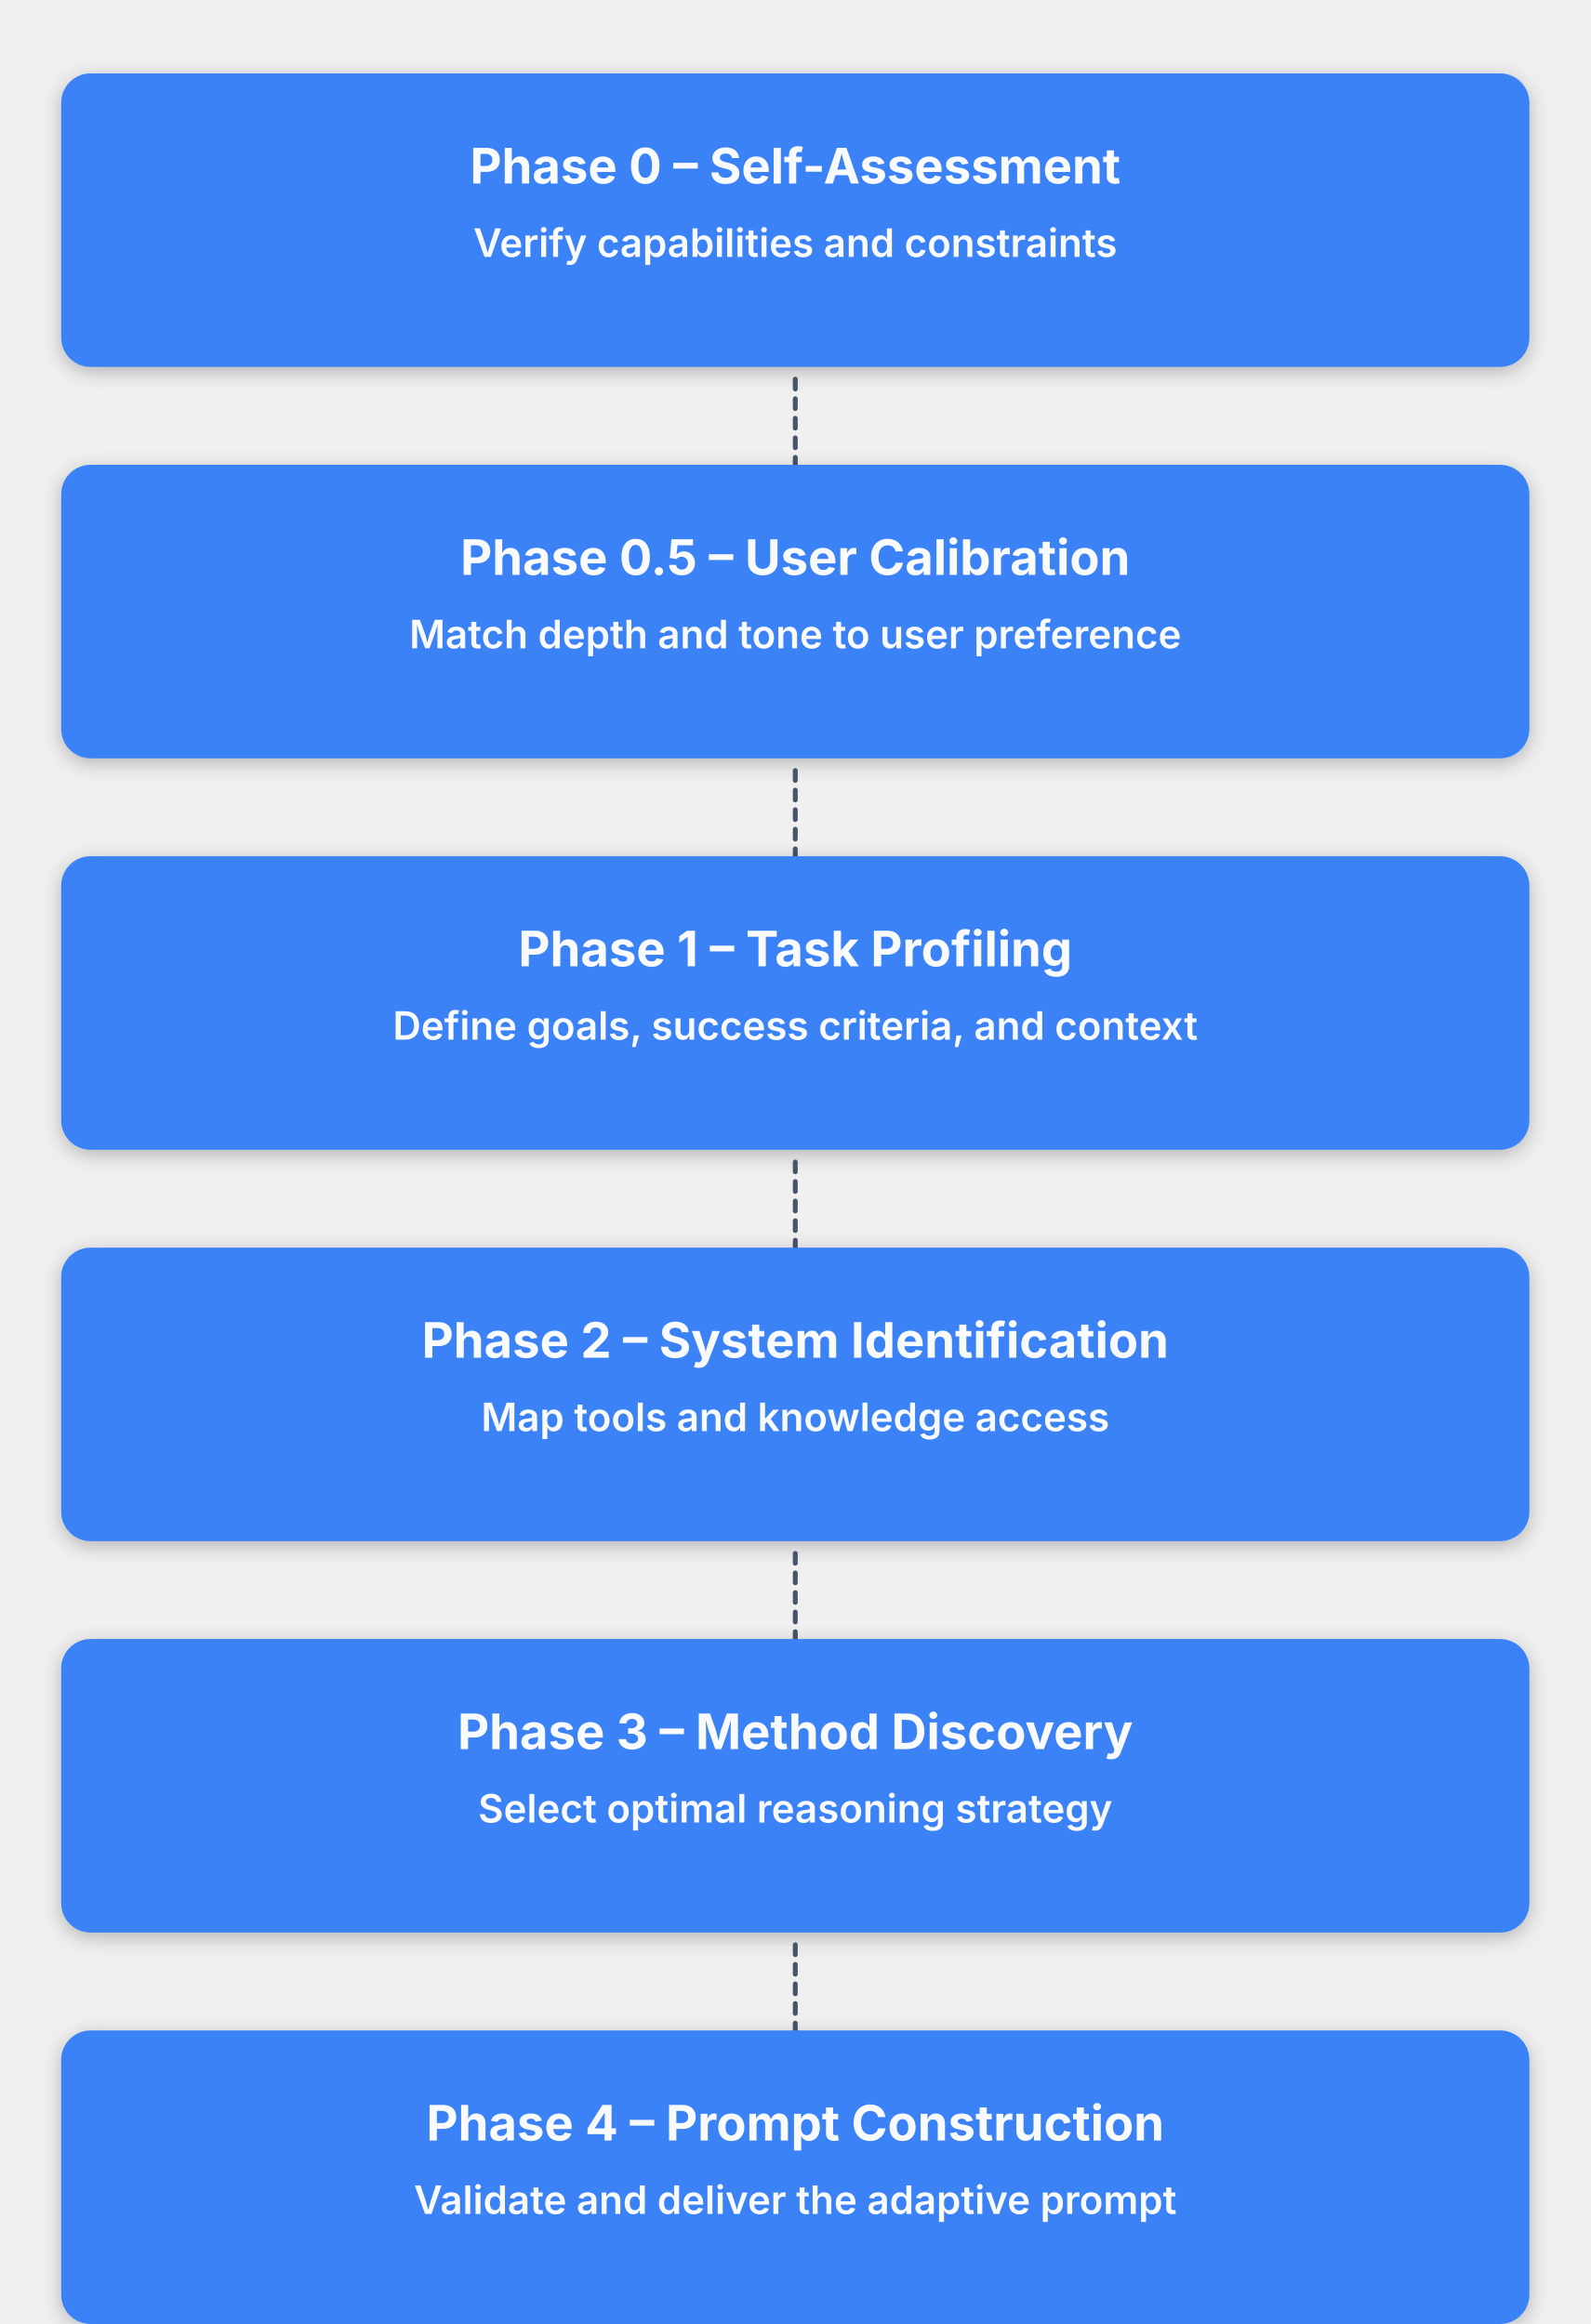
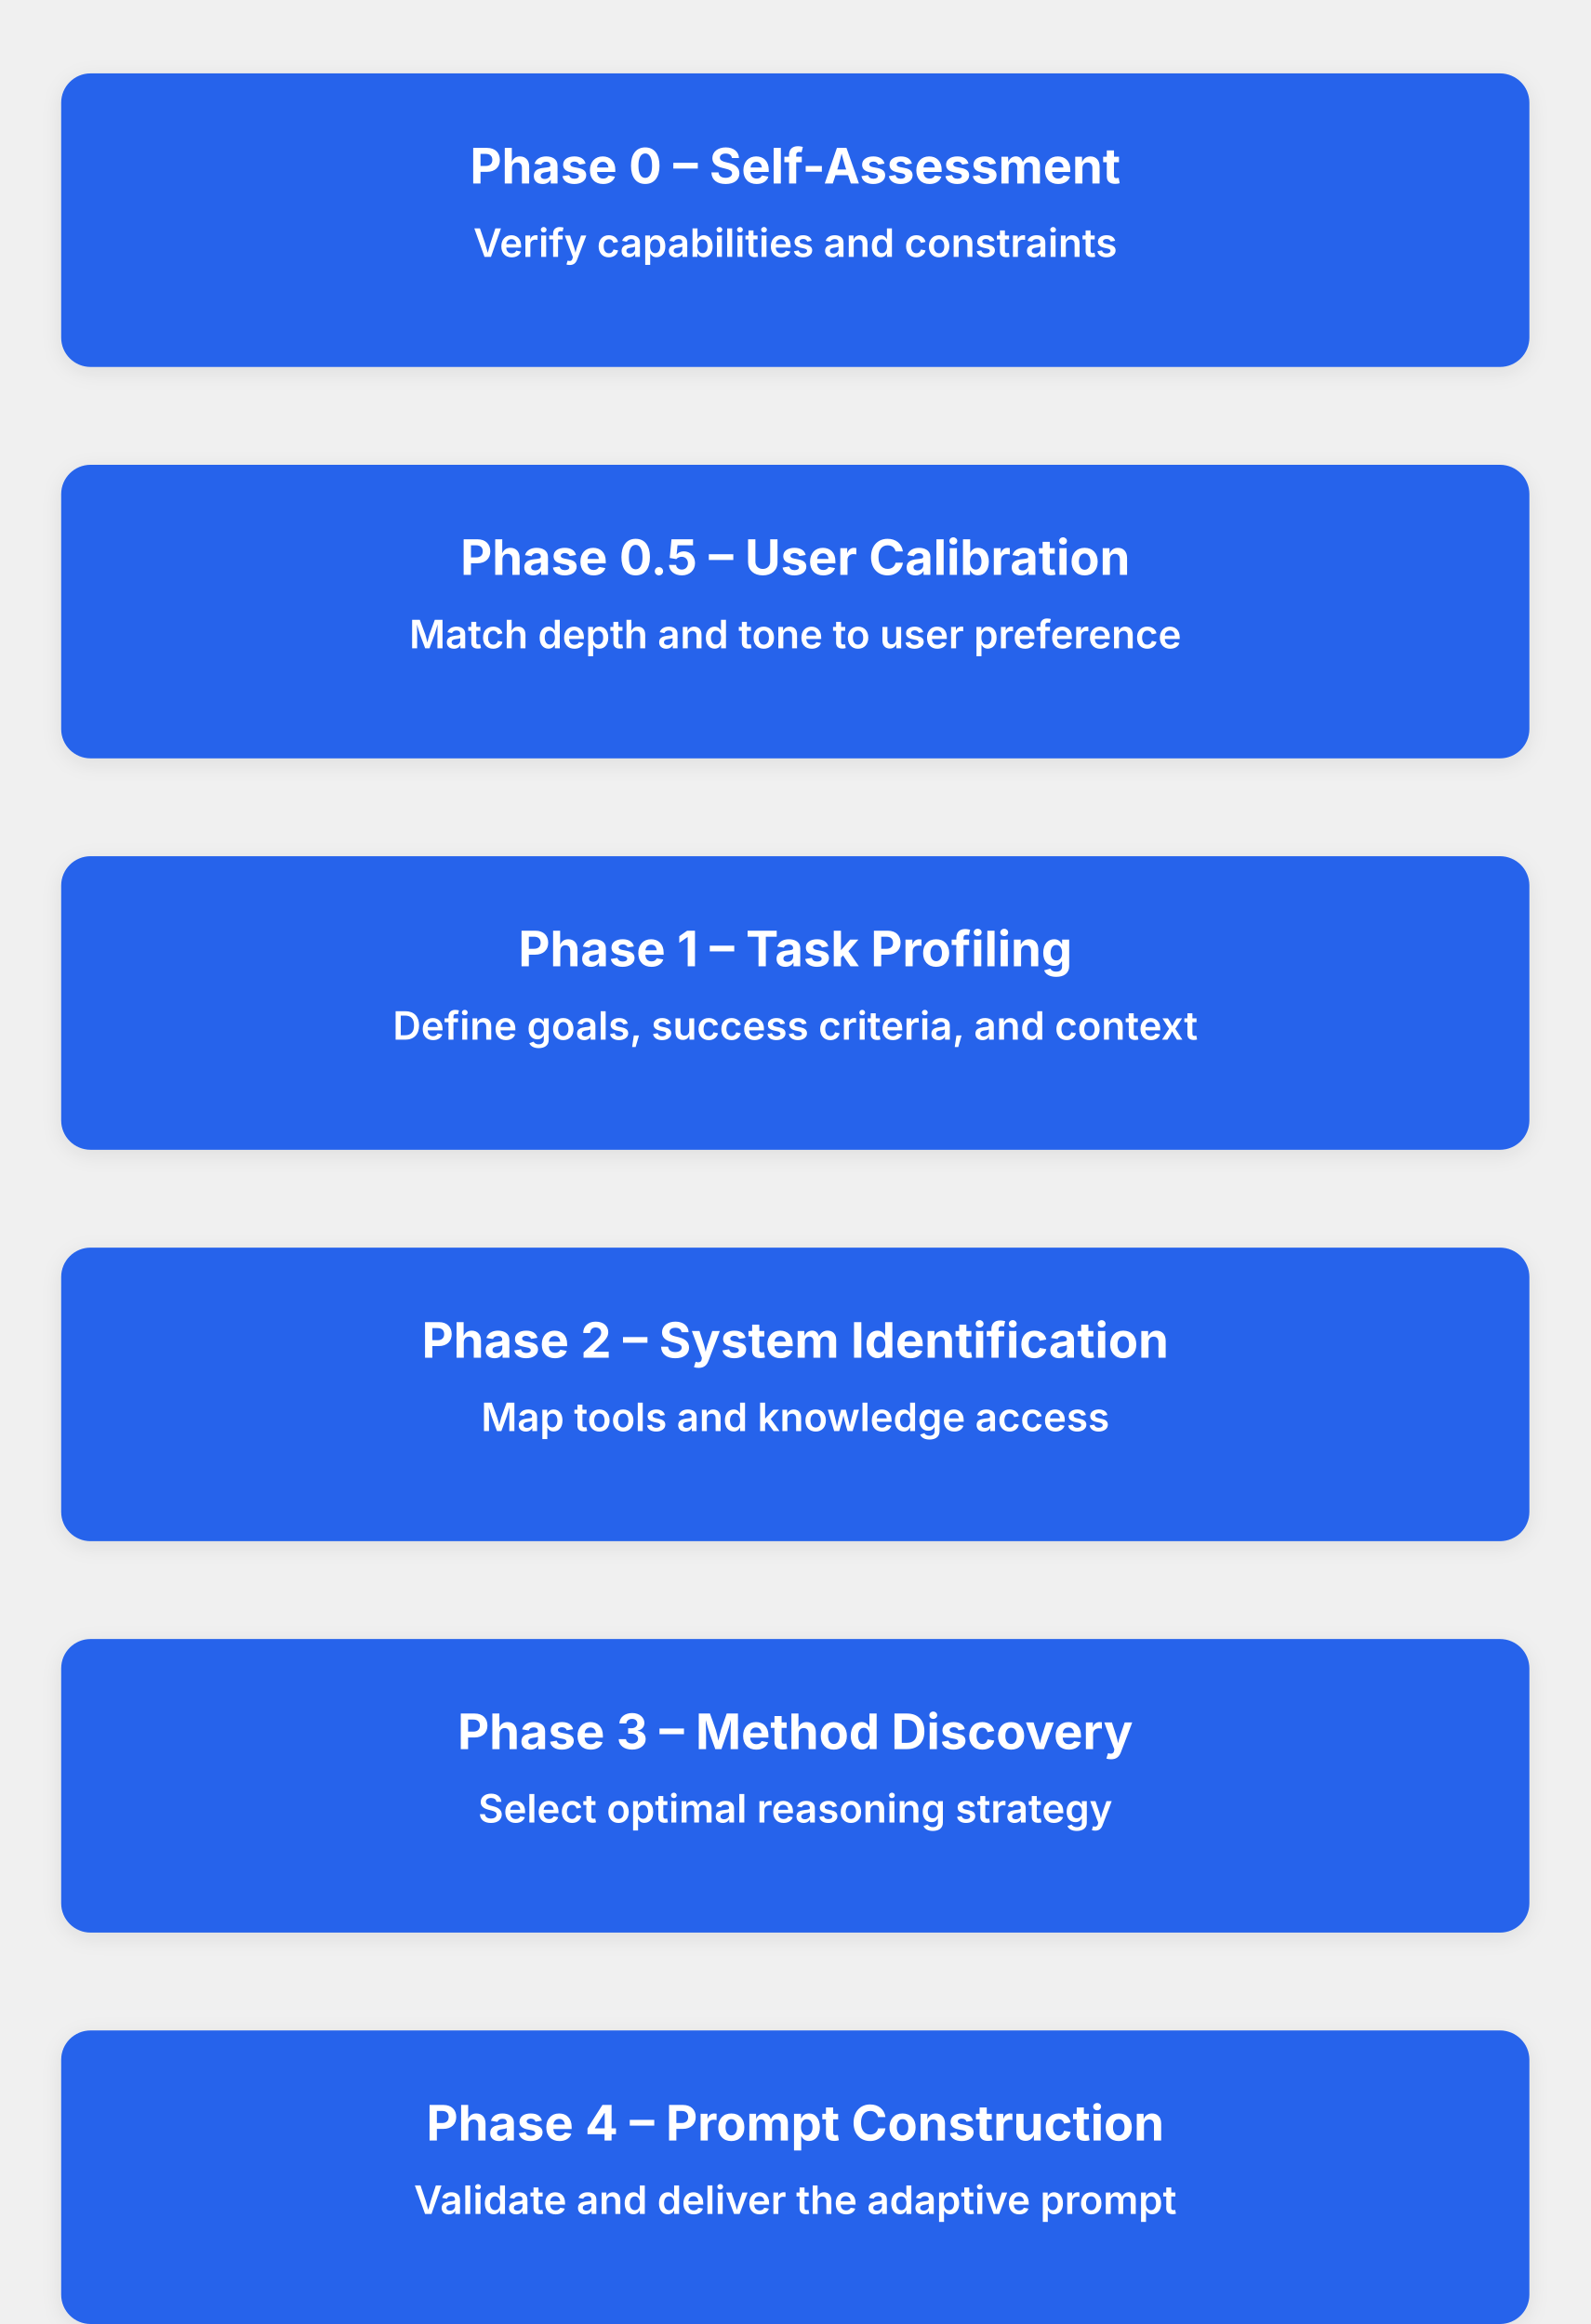
<svg xmlns="http://www.w3.org/2000/svg" width="650" height="950" viewBox="0 0 650 950">
  <defs>
-     <filter id="shadow-dark">
-       <feDropShadow dx="0" dy="2" stdDeviation="4" flood-opacity="0.25" />
+     <filter id="shadow-light">
+       <feDropShadow dx="0" dy="2" stdDeviation="4" flood-opacity="0.08" />
    </filter>
+     <linearGradient id="gradient-light" x1="0%" y1="0%" x2="0%" y2="100%">
+       <stop offset="0%" style="stop-color:#E2E8F0;stop-opacity:0.5" />
+       <stop offset="100%" style="stop-color:#CBD5E1;stop-opacity:1" />
+     </linearGradient>
  </defs>
-   <rect x="25" y="30" width="600" height="120" rx="12" fill="#3B82F6" filter="url(#shadow-dark)" />
-   <text x="325" y="75" text-anchor="middle" font-family="Inter, system-ui, sans-serif" font-weight="700" font-size="20" fill="#F8FAFC">Phase 0 – Self-Assessment</text>
-   <text x="325" y="105" text-anchor="middle" font-family="Inter, system-ui, sans-serif" font-weight="600" font-size="16" fill="#F8FAFC">Verify capabilities and constraints</text>
-   <line x1="325" y1="155" x2="325" y2="190" stroke="#475569" stroke-width="2" stroke-dasharray="4,4" stroke-linecap="round" />
-   <rect x="25" y="190" width="600" height="120" rx="12" fill="#3B82F6" filter="url(#shadow-dark)" />
-   <text x="325" y="235" text-anchor="middle" font-family="Inter, system-ui, sans-serif" font-weight="700" font-size="20" fill="#F8FAFC">Phase 0.5 – User Calibration</text>
-   <text x="325" y="265" text-anchor="middle" font-family="Inter, system-ui, sans-serif" font-weight="600" font-size="16" fill="#F8FAFC">Match depth and tone to user preference</text>
-   <line x1="325" y1="315" x2="325" y2="350" stroke="#475569" stroke-width="2" stroke-dasharray="4,4" stroke-linecap="round" />
-   <rect x="25" y="350" width="600" height="120" rx="12" fill="#3B82F6" filter="url(#shadow-dark)" />
-   <text x="325" y="395" text-anchor="middle" font-family="Inter, system-ui, sans-serif" font-weight="700" font-size="20" fill="#F8FAFC">Phase 1 – Task Profiling</text>
-   <text x="325" y="425" text-anchor="middle" font-family="Inter, system-ui, sans-serif" font-weight="600" font-size="16" fill="#F8FAFC">Define goals, success criteria, and context</text>
-   <line x1="325" y1="475" x2="325" y2="510" stroke="#475569" stroke-width="2" stroke-dasharray="4,4" stroke-linecap="round" />
-   <rect x="25" y="510" width="600" height="120" rx="12" fill="#3B82F6" filter="url(#shadow-dark)" />
-   <text x="325" y="555" text-anchor="middle" font-family="Inter, system-ui, sans-serif" font-weight="700" font-size="20" fill="#F8FAFC">Phase 2 – System Identification</text>
-   <text x="325" y="585" text-anchor="middle" font-family="Inter, system-ui, sans-serif" font-weight="600" font-size="16" fill="#F8FAFC">Map tools and knowledge access</text>
-   <line x1="325" y1="635" x2="325" y2="670" stroke="#475569" stroke-width="2" stroke-dasharray="4,4" stroke-linecap="round" />
-   <rect x="25" y="670" width="600" height="120" rx="12" fill="#3B82F6" filter="url(#shadow-dark)" />
-   <text x="325" y="715" text-anchor="middle" font-family="Inter, system-ui, sans-serif" font-weight="700" font-size="20" fill="#F8FAFC">Phase 3 – Method Discovery</text>
-   <text x="325" y="745" text-anchor="middle" font-family="Inter, system-ui, sans-serif" font-weight="600" font-size="16" fill="#F8FAFC">Select optimal reasoning strategy</text>
-   <line x1="325" y1="795" x2="325" y2="830" stroke="#475569" stroke-width="2" stroke-dasharray="4,4" stroke-linecap="round" />
-   <rect x="25" y="830" width="600" height="120" rx="12" fill="#3B82F6" filter="url(#shadow-dark)" />
-   <text x="325" y="875" text-anchor="middle" font-family="Inter, system-ui, sans-serif" font-weight="700" font-size="20" fill="#F8FAFC">Phase 4 – Prompt Construction</text>
-   <text x="325" y="905" text-anchor="middle" font-family="Inter, system-ui, sans-serif" font-weight="600" font-size="16" fill="#F8FAFC">Validate and deliver the adaptive prompt</text>
+   <rect x="25" y="30" width="600" height="120" rx="12" fill="#2563EB" filter="url(#shadow-light)" />
+   <text x="325" y="75" text-anchor="middle" font-family="Inter, system-ui, sans-serif" font-weight="700" font-size="20" fill="#FFFFFF">Phase 0 – Self-Assessment</text>
+   <text x="325" y="105" text-anchor="middle" font-family="Inter, system-ui, sans-serif" font-weight="600" font-size="16" fill="#FFFFFF">Verify capabilities and constraints</text>
+   <line x1="325" y1="155" x2="325" y2="190" stroke="url(#gradient-light)" stroke-width="2.5" stroke-dasharray="5,5" stroke-linecap="round" />
+   <rect x="25" y="190" width="600" height="120" rx="12" fill="#2563EB" filter="url(#shadow-light)" />
+   <text x="325" y="235" text-anchor="middle" font-family="Inter, system-ui, sans-serif" font-weight="700" font-size="20" fill="#FFFFFF">Phase 0.5 – User Calibration</text>
+   <text x="325" y="265" text-anchor="middle" font-family="Inter, system-ui, sans-serif" font-weight="600" font-size="16" fill="#FFFFFF">Match depth and tone to user preference</text>
+   <line x1="325" y1="315" x2="325" y2="350" stroke="url(#gradient-light)" stroke-width="2.5" stroke-dasharray="5,5" stroke-linecap="round" />
+   <rect x="25" y="350" width="600" height="120" rx="12" fill="#2563EB" filter="url(#shadow-light)" />
+   <text x="325" y="395" text-anchor="middle" font-family="Inter, system-ui, sans-serif" font-weight="700" font-size="20" fill="#FFFFFF">Phase 1 – Task Profiling</text>
+   <text x="325" y="425" text-anchor="middle" font-family="Inter, system-ui, sans-serif" font-weight="600" font-size="16" fill="#FFFFFF">Define goals, success criteria, and context</text>
+   <line x1="325" y1="475" x2="325" y2="510" stroke="url(#gradient-light)" stroke-width="2.5" stroke-dasharray="5,5" stroke-linecap="round" />
+   <rect x="25" y="510" width="600" height="120" rx="12" fill="#2563EB" filter="url(#shadow-light)" />
+   <text x="325" y="555" text-anchor="middle" font-family="Inter, system-ui, sans-serif" font-weight="700" font-size="20" fill="#FFFFFF">Phase 2 – System Identification</text>
+   <text x="325" y="585" text-anchor="middle" font-family="Inter, system-ui, sans-serif" font-weight="600" font-size="16" fill="#FFFFFF">Map tools and knowledge access</text>
+   <line x1="325" y1="635" x2="325" y2="670" stroke="url(#gradient-light)" stroke-width="2.5" stroke-dasharray="5,5" stroke-linecap="round" />
+   <rect x="25" y="670" width="600" height="120" rx="12" fill="#2563EB" filter="url(#shadow-light)" />
+   <text x="325" y="715" text-anchor="middle" font-family="Inter, system-ui, sans-serif" font-weight="700" font-size="20" fill="#FFFFFF">Phase 3 – Method Discovery</text>
+   <text x="325" y="745" text-anchor="middle" font-family="Inter, system-ui, sans-serif" font-weight="600" font-size="16" fill="#FFFFFF">Select optimal reasoning strategy</text>
+   <line x1="325" y1="795" x2="325" y2="830" stroke="url(#gradient-light)" stroke-width="2.5" stroke-dasharray="5,5" stroke-linecap="round" />
+   <rect x="25" y="830" width="600" height="120" rx="12" fill="#2563EB" filter="url(#shadow-light)" />
+   <text x="325" y="875" text-anchor="middle" font-family="Inter, system-ui, sans-serif" font-weight="700" font-size="20" fill="#FFFFFF">Phase 4 – Prompt Construction</text>
+   <text x="325" y="905" text-anchor="middle" font-family="Inter, system-ui, sans-serif" font-weight="600" font-size="16" fill="#FFFFFF">Validate and deliver the adaptive prompt</text>
</svg>
